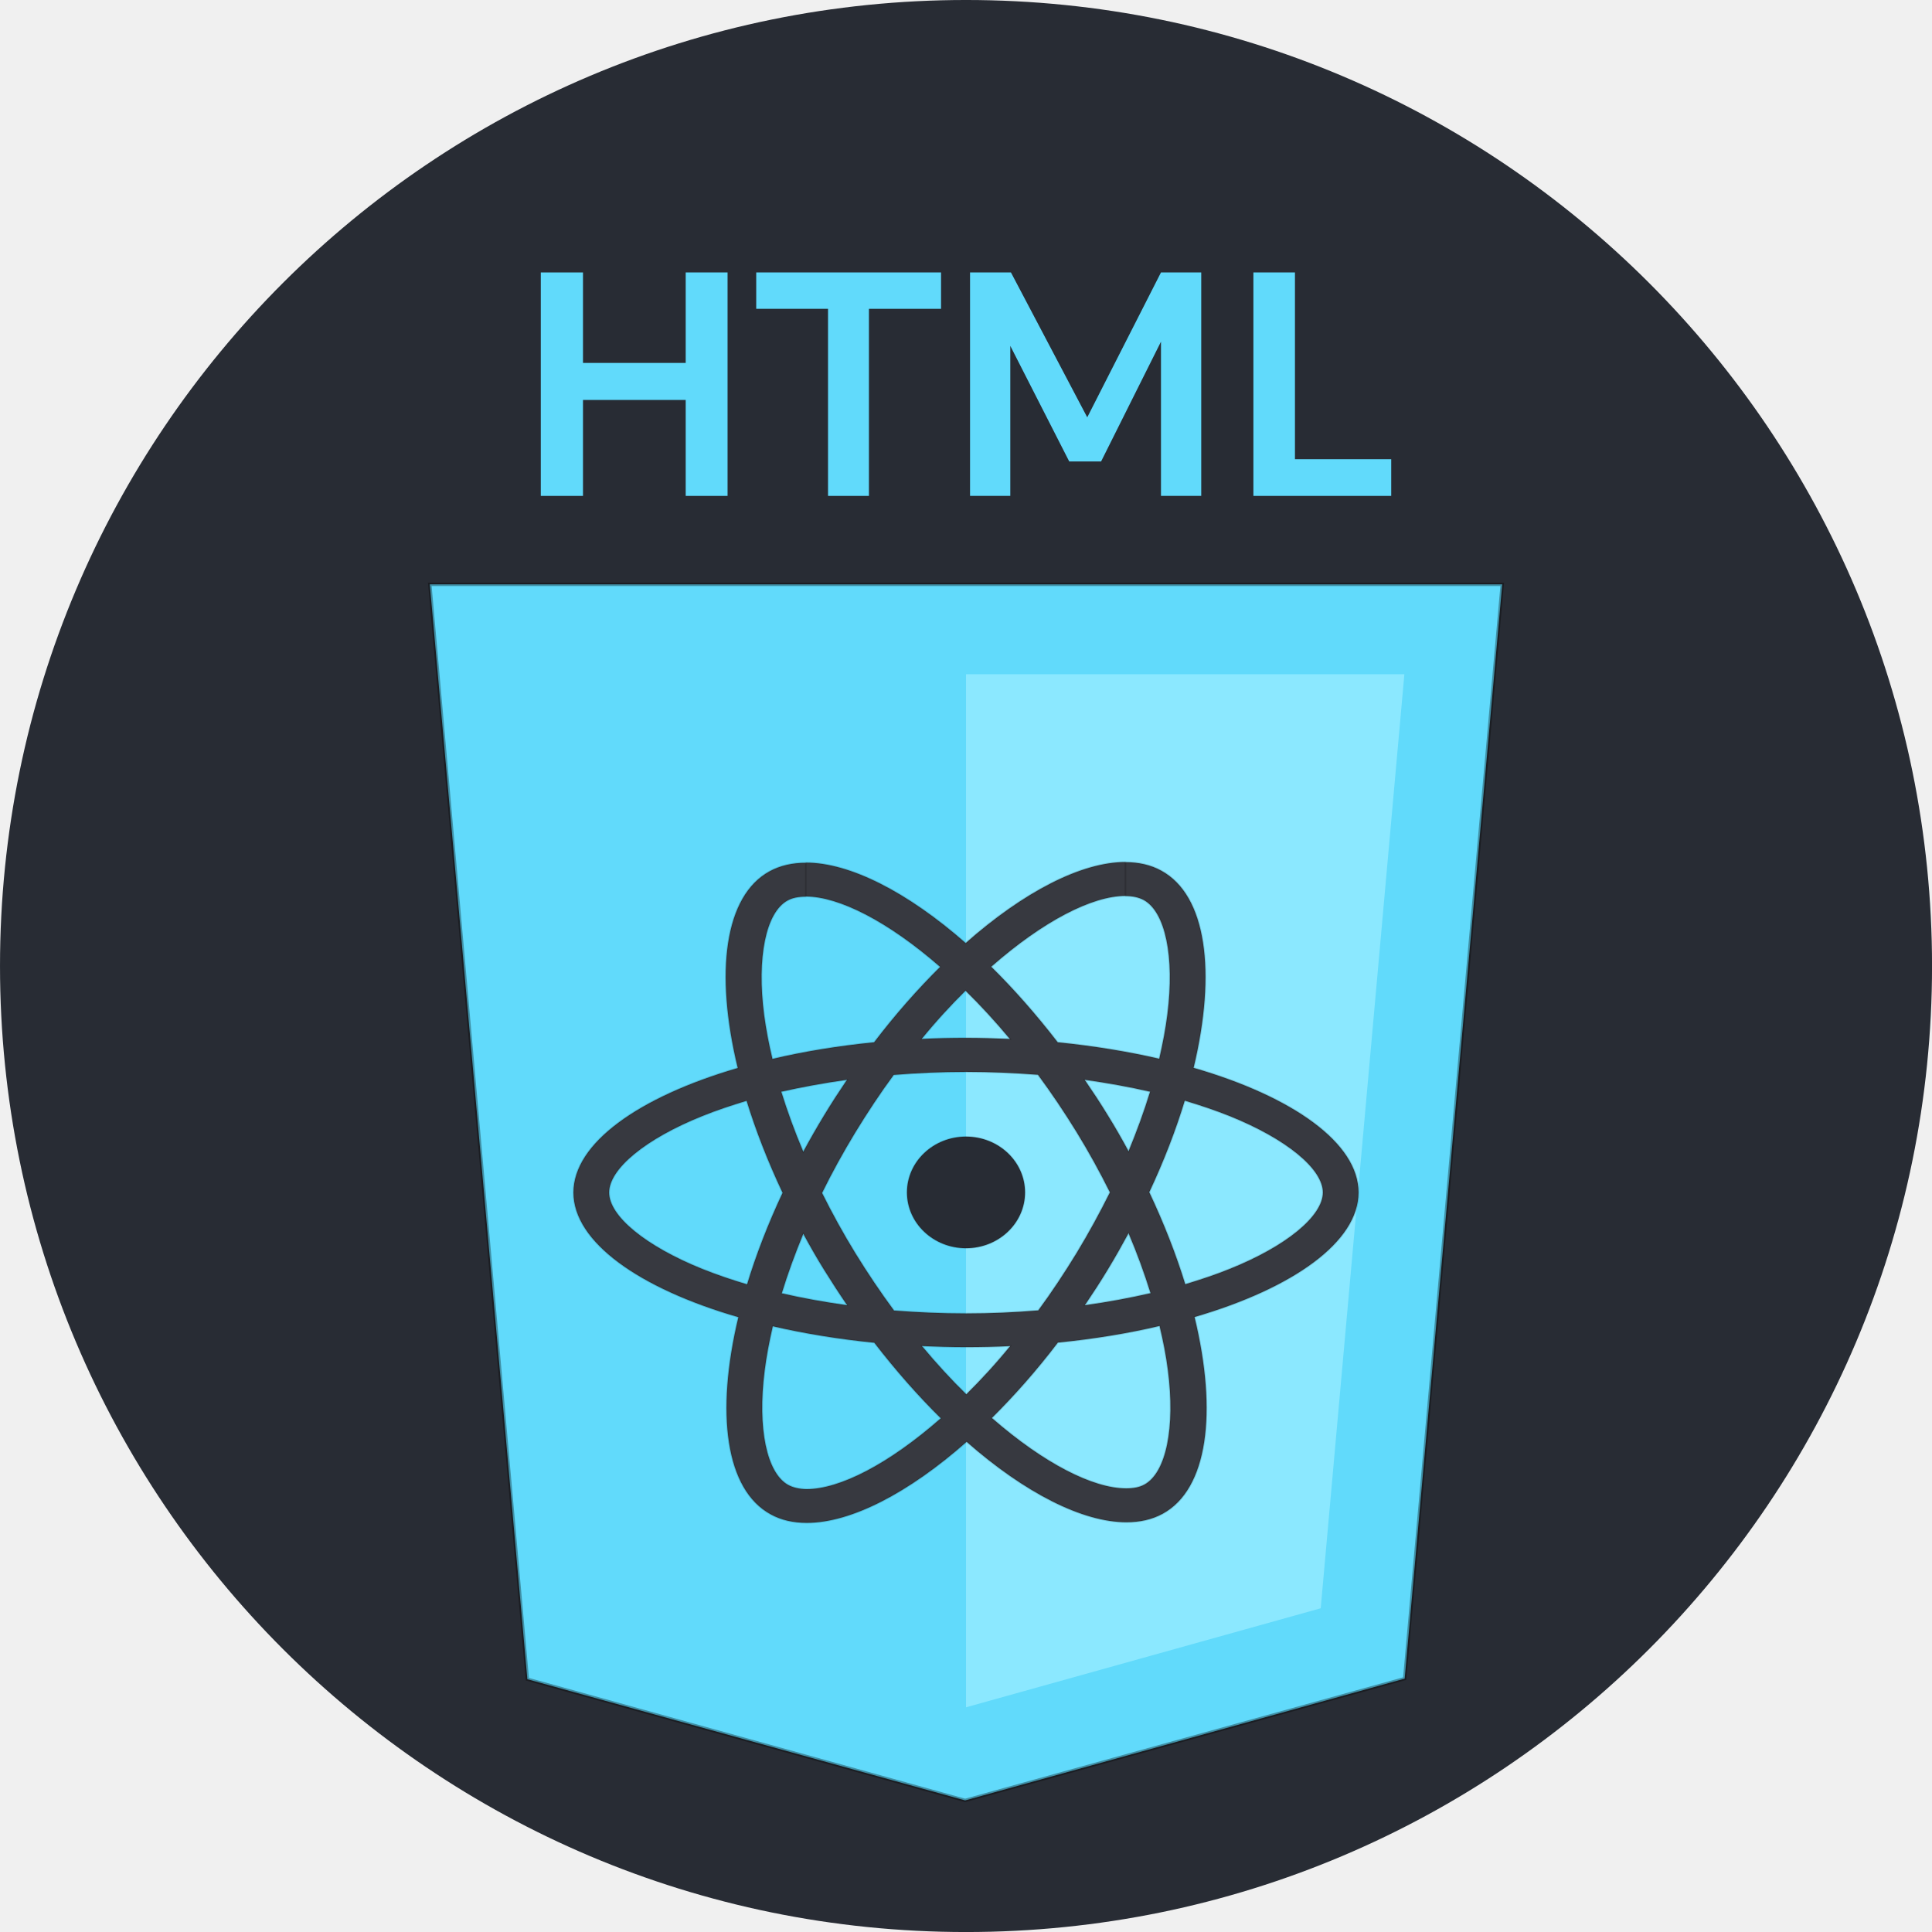
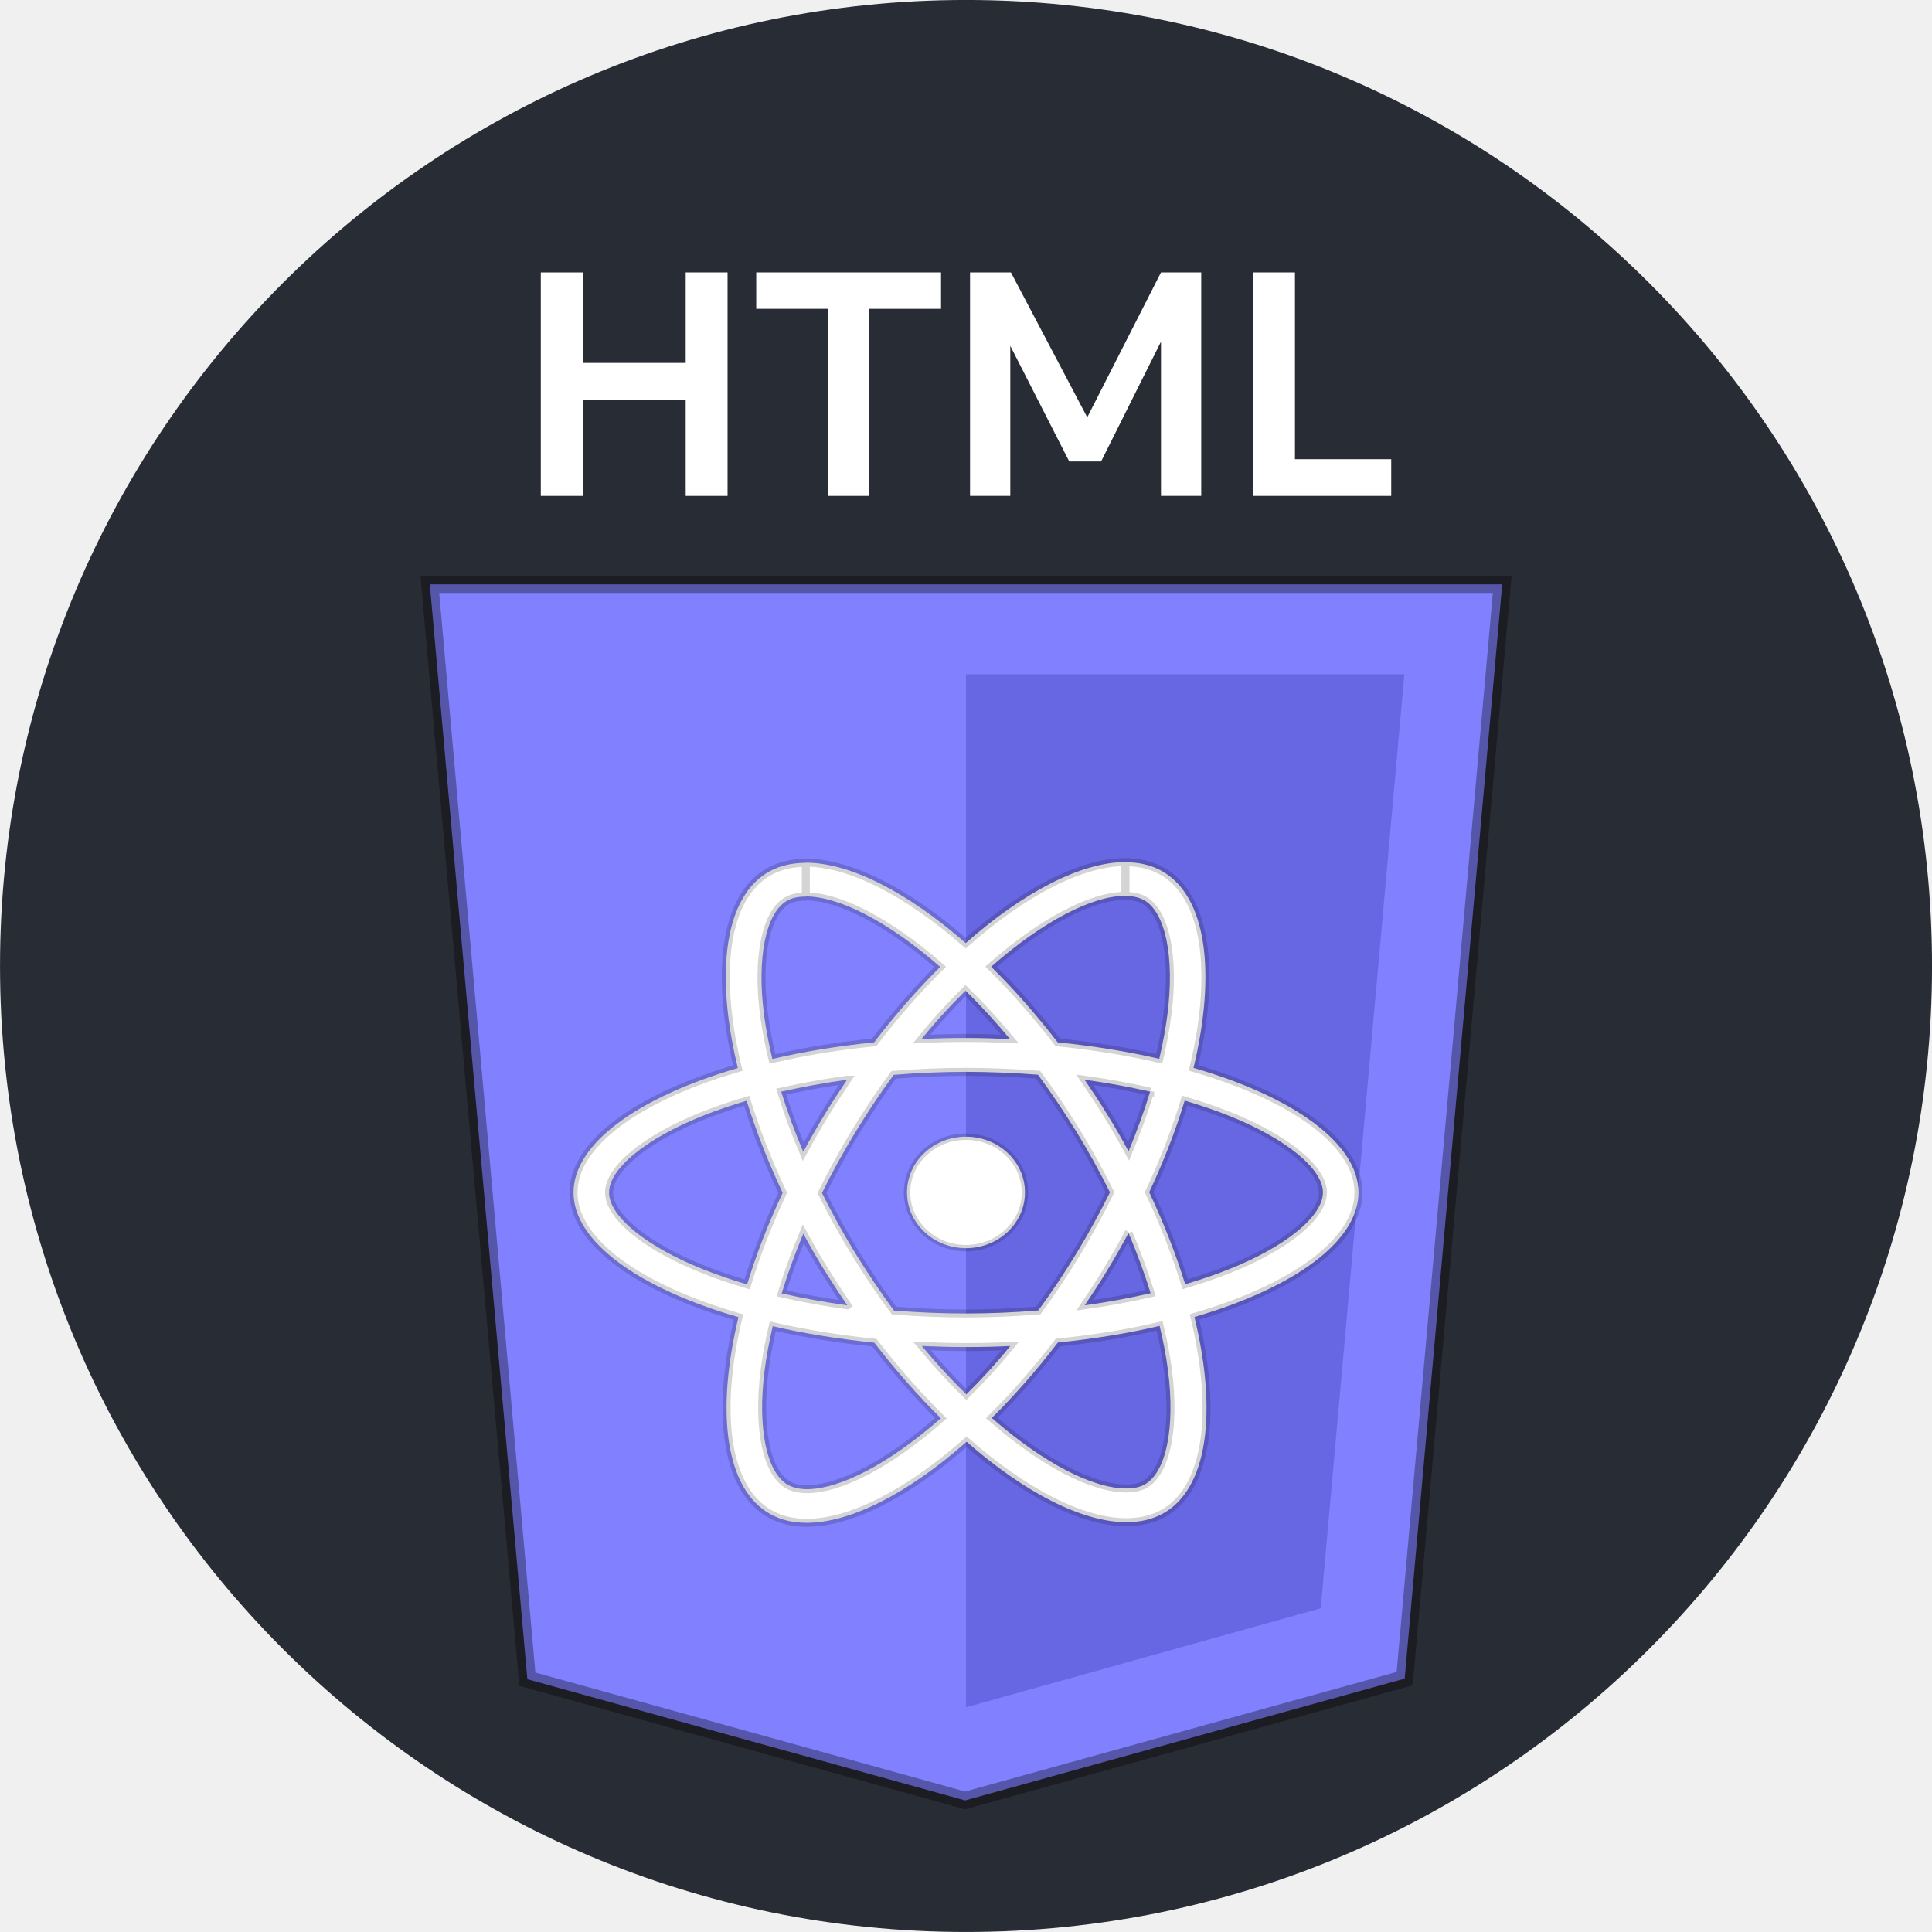
- <svg xmlns="http://www.w3.org/2000/svg" id="svg8" version="1.1" viewBox="0 0 26.458 26.458" height="100" width="100">
+ <svg xmlns="http://www.w3.org/2000/svg" width="100" height="100" viewBox="0 0 26.458 26.458" version="1.1" id="svg8">
  <defs id="defs2">
-     <rect id="rect2193" height="133.128" width="61.45" y="269.221" x="1144.682" />
+     <rect x="1144.682" y="269.221" width="61.45" height="133.128" id="rect2193" />
  </defs>
-   <g id="layer1" transform="translate(-46.84063,-4.555371)" style="display:inline" />
-   <g id="layer3" style="display:inline" />
-   <g id="layer4" style="display:inline">
-     <g transform="scale(0.1953125)" id="g64">
-       <g transform="translate(-46.84063,-4.555371)" style="display:inline" id="g31">
-         <polygon transform="matrix(0.1468945,0,0,0.1468945,43.15742,46.50747)" id="polygon901" points="" fill="#61dafb" />
-         <text transform="matrix(0.2645833,0,0,0.2645833,-268.8167,18.44524)" style="font-style:normal;font-weight:normal;font-size:40px;font-family:sans-serif;white-space:pre;shape-inside:url(#rect2193);fill:#000000;fill-opacity:1;stroke:none;" id="text2191" xml:space="preserve" />
-         <polygon transform="matrix(0.1468945,0,0,0.1468945,43.15742,46.50747)" id="polygon905" points="" fill="#61dafb" />
-         <rect style="font-style:normal;font-variant:normal;font-weight:normal;font-stretch:normal;font-size:25.4px;font-family:'Source Code Pro';-inkscape-font-specification:'Source Code Pro';fill:#282c34;fill-opacity:1;stroke:#7b8080;stroke-width:0.5;stroke-dasharray:0, 5.5" id="rect914" width="135.467" height="135.467" x="46.841" y="4.555" rx="135.467" ry="135.467" />
+   <g style="display:inline" transform="translate(-46.84063,-4.555371)" id="layer1">
+     <polygon fill="#61dafb" points="" id="polygon901" transform="matrix(0.1468945,0,0,0.1468945,43.15742,46.50747)" />
+     <text xml:space="preserve" id="text2191" style="font-style:normal;font-weight:normal;font-size:40px;font-family:sans-serif;white-space:pre;shape-inside:url(#rect2193);fill:#000000;fill-opacity:1;stroke:none;" transform="matrix(0.2645833,0,0,0.2645833,-268.8167,18.44524)" />
+     <polygon fill="#61dafb" points="" id="polygon905" transform="matrix(0.1468945,0,0,0.1468945,43.15742,46.50747)" />
+     <rect ry="26.458" rx="26.458" y="4.555" x="46.841" height="26.458" width="26.458" id="rect914" style="font-style:normal;font-variant:normal;font-weight:normal;font-stretch:normal;font-size:25.4px;font-family:'Source Code Pro';-inkscape-font-specification:'Source Code Pro';fill:#282c34;fill-opacity:1;stroke:#7b8080;stroke-width:0.5;stroke-dasharray:0, 5.5" />
+   </g>
+   <g style="display:inline" id="layer3">
+     <g transform="matrix(0.1953125,0,0,0.1953125,-1.9075966e-7,-1.033529)" id="g2581" style="stroke-width:5.12">
+       <g style="stroke-width:5.12;stroke-miterlimit:4;stroke-dasharray:none" id="g2095" transform="matrix(0.7833327,0,0,0.7833327,-14.51661,18.14984)">
+         <path fill="#e44d26" d="m 104.921,144.741 39.344,-10.901 8.731,-97.949 H 57.005 l 8.731,98.002 z" id="path925" style="fill:#8181ff;fill-opacity:1;stroke:#000000;stroke-width:1.536;stroke-miterlimit:4;stroke-dasharray:none;stroke-opacity:0.337" />
+         <path fill="#f16529" d="M 105,136.407 V 43.935 h 39.238 L 136.75,127.543" id="path927" style="fill:#000075;fill-opacity:0.203;stroke-width:5.12;stroke-miterlimit:4;stroke-dasharray:none" />
      </g>
-       <g style="display:inline" transform="translate(0,-5.291667)" id="g2581">
-         <g style="stroke-width:1;stroke-miterlimit:4;stroke-dasharray:none" id="g2095" transform="matrix(0.7833327,0,0,0.7833327,-14.51661,18.14984)">
-           <path fill="#e44d26" d="m 104.921,144.741 39.344,-10.901 8.731,-97.949 H 57.005 l 8.731,98.002 z" id="path925" style="fill:#61dafb;fill-opacity:1;stroke:#000000;stroke-width:0.3;stroke-miterlimit:4;stroke-dasharray:none;stroke-opacity:0.337" />
-           <path fill="#f16529" d="M 105,136.407 V 43.935 h 39.238 L 136.75,127.543" id="path927" style="fill:#8be8ff;fill-opacity:1;stroke-width:1;stroke-miterlimit:4;stroke-dasharray:none" />
+       <g style="stroke:#000000;stroke-width:5.12;stroke-opacity:0.169" transform="matrix(1.009301,0,0,1.009301,-45.74283,-2.259456)" id="g2280">
+         <g id="g852" style="stroke-width:5.12">
+           <path id="path899" d="m 139.695,90.325 c 0,-3.414 -4.524,-6.65 -11.459,-8.657 1.601,-6.682 0.889,-11.997 -2.245,-13.699 -0.722,-0.399 -1.567,-0.588 -2.49,-0.588 v 2.343 c 0.511,0 0.923,0.095 1.267,0.273 1.512,0.819 2.167,3.94 1.656,7.953 -0.122,0.988 -0.322,2.028 -0.567,3.089 -2.179,-0.504 -4.557,-0.893 -7.058,-1.145 -1.501,-1.944 -3.057,-3.708 -4.624,-5.253 3.623,-3.183 7.025,-4.927 9.336,-4.927 v -2.343 c 0,0 0,0 0,0 -3.057,0 -7.058,2.059 -11.104,5.631 -4.046,-3.551 -8.047,-5.589 -11.104,-5.589 v 2.343 c 2.301,0 5.713,1.733 9.336,4.896 -1.556,1.544 -3.112,3.299 -4.59,5.242 -2.512,0.252 -4.891,0.641 -7.069,1.156 -0.256,-1.051 -0.445,-2.07 -0.578,-3.047 -0.522,-4.013 0.122,-7.133 1.623,-7.963 0.333,-0.189 0.767,-0.273 1.278,-0.273 v -2.343 c 0,0 0,0 0,0 -0.934,0 -1.778,0.189 -2.512,0.588 -3.123,1.702 -3.824,7.007 -2.212,13.668 -6.913,2.017 -11.415,5.242 -11.415,8.646 0,3.414 4.524,6.65 11.459,8.657 -1.601,6.682 -0.889,11.997 2.245,13.699 0.722,0.399 1.567,0.588 2.501,0.588 3.057,0 7.058,-2.059 11.104,-5.631 4.046,3.551 8.047,5.589 11.104,5.589 0.934,0 1.778,-0.189 2.512,-0.588 3.123,-1.702 3.824,-7.007 2.212,-13.668 6.891,-2.007 11.393,-5.242 11.393,-8.646 z m -14.472,-7.007 c -0.411,1.355 -0.923,2.752 -1.5,4.15 -0.456,-0.84 -0.934,-1.681 -1.456,-2.521 -0.511,-0.84 -1.056,-1.66 -1.601,-2.458 1.578,0.221 3.101,0.494 4.557,0.83 z m -5.091,11.189 c -0.867,1.418 -1.756,2.763 -2.679,4.013 -1.656,0.137 -3.334,0.21 -5.024,0.21 -1.678,0 -3.357,-0.074 -5.002,-0.2 -0.923,-1.25 -1.823,-2.584 -2.69,-3.992 -0.845,-1.376 -1.612,-2.773 -2.312,-4.181 0.689,-1.408 1.467,-2.816 2.301,-4.192 0.867,-1.418 1.756,-2.763 2.679,-4.013 1.656,-0.137 3.334,-0.21 5.024,-0.21 1.678,0 3.357,0.074 5.002,0.2 0.923,1.25 1.823,2.584 2.69,3.992 0.845,1.376 1.612,2.773 2.312,4.181 -0.7,1.408 -1.467,2.816 -2.301,4.192 z m 3.59,-1.366 c 0.6,1.408 1.111,2.816 1.534,4.181 -1.456,0.336 -2.99,0.62 -4.579,0.84 0.545,-0.809 1.089,-1.639 1.601,-2.49 0.511,-0.84 0.989,-1.691 1.445,-2.532 z m -11.271,11.21 c -1.034,-1.009 -2.067,-2.133 -3.09,-3.362 1,0.042 2.023,0.073 3.057,0.073 1.045,0 2.078,-0.021 3.09,-0.073 -1,1.229 -2.034,2.353 -3.057,3.362 z m -8.269,-6.188 c -1.578,-0.221 -3.101,-0.494 -4.557,-0.83 0.411,-1.355 0.923,-2.752 1.501,-4.15 0.456,0.84 0.934,1.681 1.456,2.521 0.522,0.84 1.056,1.66 1.601,2.458 z m 8.214,-21.862 c 1.034,1.009 2.067,2.133 3.09,3.362 -1,-0.042 -2.023,-0.074 -3.057,-0.074 -1.045,0 -2.078,0.021 -3.09,0.074 1,-1.229 2.034,-2.353 3.057,-3.362 z m -8.225,6.188 c -0.545,0.809 -1.089,1.639 -1.601,2.49 -0.511,0.84 -0.989,1.681 -1.445,2.521 -0.6,-1.408 -1.111,-2.816 -1.534,-4.181 1.456,-0.326 2.99,-0.609 4.579,-0.83 z M 94.113,95.641 C 90.178,94.054 87.633,91.974 87.633,90.325 c 0,-1.649 2.545,-3.74 6.48,-5.316 0.956,-0.389 2.001,-0.735 3.079,-1.061 0.634,2.059 1.467,4.202 2.501,6.398 -1.023,2.185 -1.845,4.318 -2.468,6.366 -1.1,-0.326 -2.145,-0.683 -3.112,-1.072 z m 5.98,15.013 c -1.512,-0.819 -2.167,-3.94 -1.656,-7.953 0.122,-0.988 0.322,-2.028 0.567,-3.089 2.179,0.504 4.557,0.893 7.058,1.145 1.501,1.944 3.057,3.708 4.624,5.253 -3.623,3.183 -7.025,4.927 -9.336,4.927 -0.5,-0.011 -0.923,-0.105 -1.256,-0.284 z m 26.365,-8.005 c 0.522,4.013 -0.122,7.133 -1.623,7.963 -0.333,0.189 -0.767,0.273 -1.278,0.273 -2.301,0 -5.713,-1.733 -9.337,-4.896 1.556,-1.544 3.112,-3.299 4.59,-5.242 2.512,-0.252 4.891,-0.641 7.069,-1.156 0.256,1.061 0.456,2.08 0.578,3.057 z m 4.279,-7.007 c -0.956,0.389 -2.001,0.735 -3.079,1.061 -0.634,-2.059 -1.467,-4.202 -2.501,-6.398 1.023,-2.185 1.845,-4.318 2.467,-6.366 1.1,0.326 2.145,0.683 3.123,1.072 3.935,1.586 6.48,3.666 6.48,5.316 -0.011,1.649 -2.556,3.74 -6.491,5.316 z" fill="#61dafb" style="fill:#ffffff;fill-opacity:1;stroke:#000000;stroke-width:0.554;stroke-miterlimit:4;stroke-dasharray:none;stroke-opacity:0.169" />
+           <ellipse ry="3.872" rx="4.096" style="fill:#ffffff;fill-opacity:1;stroke:#000000;stroke-width:0.446;stroke-opacity:0.169" id="circle903" cy="90.319" cx="112.43" fill="#61dafb" />
        </g>
-         <g style="stroke:#000000;stroke-opacity:0.169" transform="matrix(1.009301,0,0,1.009301,-45.74283,-2.259456)" id="g2280">
-           <g id="g852">
-             <path id="path899" d="m 139.695,90.325 c 0,-3.414 -4.524,-6.65 -11.459,-8.657 1.601,-6.682 0.889,-11.997 -2.245,-13.699 -0.722,-0.399 -1.567,-0.588 -2.49,-0.588 v 2.343 c 0.511,0 0.923,0.095 1.267,0.273 1.512,0.819 2.167,3.94 1.656,7.953 -0.122,0.988 -0.322,2.028 -0.567,3.089 -2.179,-0.504 -4.557,-0.893 -7.058,-1.145 -1.501,-1.944 -3.057,-3.708 -4.624,-5.253 3.623,-3.183 7.025,-4.927 9.336,-4.927 v -2.343 c 0,0 0,0 0,0 -3.057,0 -7.058,2.059 -11.104,5.631 -4.046,-3.551 -8.047,-5.589 -11.104,-5.589 v 2.343 c 2.301,0 5.713,1.733 9.336,4.896 -1.556,1.544 -3.112,3.299 -4.59,5.242 -2.512,0.252 -4.891,0.641 -7.069,1.156 -0.256,-1.051 -0.445,-2.07 -0.578,-3.047 -0.522,-4.013 0.122,-7.133 1.623,-7.963 0.333,-0.189 0.767,-0.273 1.278,-0.273 v -2.343 c 0,0 0,0 0,0 -0.934,0 -1.778,0.189 -2.512,0.588 -3.123,1.702 -3.824,7.007 -2.212,13.668 -6.913,2.017 -11.415,5.242 -11.415,8.646 0,3.414 4.524,6.65 11.459,8.657 -1.601,6.682 -0.889,11.997 2.245,13.699 0.722,0.399 1.567,0.588 2.501,0.588 3.057,0 7.058,-2.059 11.104,-5.631 4.046,3.551 8.047,5.589 11.104,5.589 0.934,0 1.778,-0.189 2.512,-0.588 3.123,-1.702 3.824,-7.007 2.212,-13.668 6.891,-2.007 11.393,-5.242 11.393,-8.646 z m -14.472,-7.007 c -0.411,1.355 -0.923,2.752 -1.5,4.15 -0.456,-0.84 -0.934,-1.681 -1.456,-2.521 -0.511,-0.84 -1.056,-1.66 -1.601,-2.458 1.578,0.221 3.101,0.494 4.557,0.83 z m -5.091,11.189 c -0.867,1.418 -1.756,2.763 -2.679,4.013 -1.656,0.137 -3.334,0.21 -5.024,0.21 -1.678,0 -3.357,-0.074 -5.002,-0.2 -0.923,-1.25 -1.823,-2.584 -2.69,-3.992 -0.845,-1.376 -1.612,-2.773 -2.312,-4.181 0.689,-1.408 1.467,-2.816 2.301,-4.192 0.867,-1.418 1.756,-2.763 2.679,-4.013 1.656,-0.137 3.334,-0.21 5.024,-0.21 1.678,0 3.357,0.074 5.002,0.2 0.923,1.25 1.823,2.584 2.69,3.992 0.845,1.376 1.612,2.773 2.312,4.181 -0.7,1.408 -1.467,2.816 -2.301,4.192 z m 3.59,-1.366 c 0.6,1.408 1.111,2.816 1.534,4.181 -1.456,0.336 -2.99,0.62 -4.579,0.84 0.545,-0.809 1.089,-1.639 1.601,-2.49 0.511,-0.84 0.989,-1.691 1.445,-2.532 z m -11.271,11.21 c -1.034,-1.009 -2.067,-2.133 -3.09,-3.362 1,0.042 2.023,0.073 3.057,0.073 1.045,0 2.078,-0.021 3.09,-0.073 -1,1.229 -2.034,2.353 -3.057,3.362 z m -8.269,-6.188 c -1.578,-0.221 -3.101,-0.494 -4.557,-0.83 0.411,-1.355 0.923,-2.752 1.501,-4.15 0.456,0.84 0.934,1.681 1.456,2.521 0.522,0.84 1.056,1.66 1.601,2.458 z m 8.214,-21.862 c 1.034,1.009 2.067,2.133 3.09,3.362 -1,-0.042 -2.023,-0.074 -3.057,-0.074 -1.045,0 -2.078,0.021 -3.09,0.074 1,-1.229 2.034,-2.353 3.057,-3.362 z m -8.225,6.188 c -0.545,0.809 -1.089,1.639 -1.601,2.49 -0.511,0.84 -0.989,1.681 -1.445,2.521 -0.6,-1.408 -1.111,-2.816 -1.534,-4.181 1.456,-0.326 2.99,-0.609 4.579,-0.83 z M 94.113,95.641 C 90.178,94.054 87.633,91.974 87.633,90.325 c 0,-1.649 2.545,-3.74 6.48,-5.316 0.956,-0.389 2.001,-0.735 3.079,-1.061 0.634,2.059 1.467,4.202 2.501,6.398 -1.023,2.185 -1.845,4.318 -2.468,6.366 -1.1,-0.326 -2.145,-0.683 -3.112,-1.072 z m 5.98,15.013 c -1.512,-0.819 -2.167,-3.94 -1.656,-7.953 0.122,-0.988 0.322,-2.028 0.567,-3.089 2.179,0.504 4.557,0.893 7.058,1.145 1.501,1.944 3.057,3.708 4.624,5.253 -3.623,3.183 -7.025,4.927 -9.336,4.927 -0.5,-0.011 -0.923,-0.105 -1.256,-0.284 z m 26.365,-8.005 c 0.522,4.013 -0.122,7.133 -1.623,7.963 -0.333,0.189 -0.767,0.273 -1.278,0.273 -2.301,0 -5.713,-1.733 -9.337,-4.896 1.556,-1.544 3.112,-3.299 4.59,-5.242 2.512,-0.252 4.891,-0.641 7.069,-1.156 0.256,1.061 0.456,2.08 0.578,3.057 z m 4.279,-7.007 c -0.956,0.389 -2.001,0.735 -3.079,1.061 -0.634,-2.059 -1.467,-4.202 -2.501,-6.398 1.023,-2.185 1.845,-4.318 2.467,-6.366 1.1,0.326 2.145,0.683 3.123,1.072 3.935,1.586 6.48,3.666 6.48,5.316 -0.011,1.649 -2.556,3.74 -6.491,5.316 z" fill="#61dafb" style="fill:#373940;fill-opacity:1;stroke:#000000;stroke-width:0.108;stroke-miterlimit:4;stroke-dasharray:none;stroke-opacity:0.169" />
-             <ellipse ry="3.872" rx="4.096" style="fill:#282c34;fill-opacity:1;stroke:#000000;stroke-width:0.087;stroke-opacity:0.169" id="circle903" cy="90.319" cx="112.43" fill="#61dafb" />
-           </g>
-         </g>
-       </g>
-       <g style="font-style:normal;font-variant:normal;font-weight:normal;font-stretch:normal;font-size:22.578px;font-family:'Emblema One';-inkscape-font-specification:'Emblema One';display:inline;fill:#61dafb;fill-opacity:1;stroke:none;stroke-width:0.07" id="text892" aria-label="HTML">
-         <path id="path2583" style="font-style:normal;font-variant:normal;font-weight:bold;font-stretch:normal;font-size:22.578px;font-family:'Segoe UI';-inkscape-font-specification:'Segoe UI';fill:#61dafb;fill-opacity:1;stroke-width:0.07" d="m 37.919,34.771 h 2.958 v -6.728 h 7.202 v 6.728 h 2.935 V 19.102 H 48.079 V 25.447 H 40.877 v -6.344 h -2.958 z" />
-         <path id="path2585" style="font-style:normal;font-variant:normal;font-weight:bold;font-stretch:normal;font-size:22.578px;font-family:'Segoe UI';-inkscape-font-specification:'Segoe UI';fill:#61dafb;fill-opacity:1;stroke-width:0.07" d="m 58.059,34.771 h 2.867 V 21.654 h 5.057 V 19.102 H 53.024 v 2.551 h 5.035 z" />
-         <path id="path2587" style="font-style:normal;font-variant:normal;font-weight:bold;font-stretch:normal;font-size:22.578px;font-family:'Segoe UI';-inkscape-font-specification:'Segoe UI';fill:#61dafb;fill-opacity:1;stroke-width:0.07" d="m 68.016,34.771 h 2.822 V 24.25 l 4.132,8.105 h 2.235 l 4.199,-8.399 v 10.815 h 2.822 V 19.102 H 81.404 L 76.234,29.262 70.883,19.102 h -2.867 z" />
-         <path id="path2589" style="font-style:normal;font-variant:normal;font-weight:bold;font-stretch:normal;font-size:22.578px;font-family:'Segoe UI';-inkscape-font-specification:'Segoe UI';fill:#61dafb;fill-opacity:1;stroke-width:0.07" d="m 87.884,34.771 h 9.663 V 32.198 H 90.797 V 19.102 h -2.913 z" />
      </g>
    </g>
  </g>
+   <g style="display:inline" id="layer4">
+     <g style="font-style:normal;font-variant:normal;font-weight:normal;font-stretch:normal;font-size:22.578px;font-family:'Emblema One';-inkscape-font-specification:'Emblema One';display:inline;fill:#ffffff;fill-opacity:1;stroke:none;stroke-width:0.358" id="text892" aria-label="HTML" transform="scale(0.1953125)">
+       <path id="path2583" style="font-style:normal;font-variant:normal;font-weight:bold;font-stretch:normal;font-size:22.578px;font-family:'Segoe UI';-inkscape-font-specification:'Segoe UI';fill:#ffffff;fill-opacity:1;stroke-width:0.358" d="m 37.919,34.771 h 2.958 v -6.728 h 7.202 v 6.728 h 2.935 V 19.102 H 48.079 V 25.447 H 40.877 v -6.344 h -2.958 z" />
+       <path id="path2585" style="font-style:normal;font-variant:normal;font-weight:bold;font-stretch:normal;font-size:22.578px;font-family:'Segoe UI';-inkscape-font-specification:'Segoe UI';fill:#ffffff;fill-opacity:1;stroke-width:0.358" d="m 58.059,34.771 h 2.867 V 21.654 h 5.057 V 19.102 H 53.024 v 2.551 h 5.035 z" />
+       <path id="path2587" style="font-style:normal;font-variant:normal;font-weight:bold;font-stretch:normal;font-size:22.578px;font-family:'Segoe UI';-inkscape-font-specification:'Segoe UI';fill:#ffffff;fill-opacity:1;stroke-width:0.358" d="m 68.016,34.771 h 2.822 V 24.25 l 4.132,8.105 h 2.235 l 4.199,-8.399 v 10.815 h 2.822 V 19.102 H 81.404 L 76.234,29.262 70.883,19.102 h -2.867 z" />
+       <path id="path2589" style="font-style:normal;font-variant:normal;font-weight:bold;font-stretch:normal;font-size:22.578px;font-family:'Segoe UI';-inkscape-font-specification:'Segoe UI';fill:#ffffff;fill-opacity:1;stroke-width:0.358" d="m 87.884,34.771 h 9.663 V 32.198 H 90.797 V 19.102 h -2.913 z" />
+     </g>
+   </g>
</svg>
